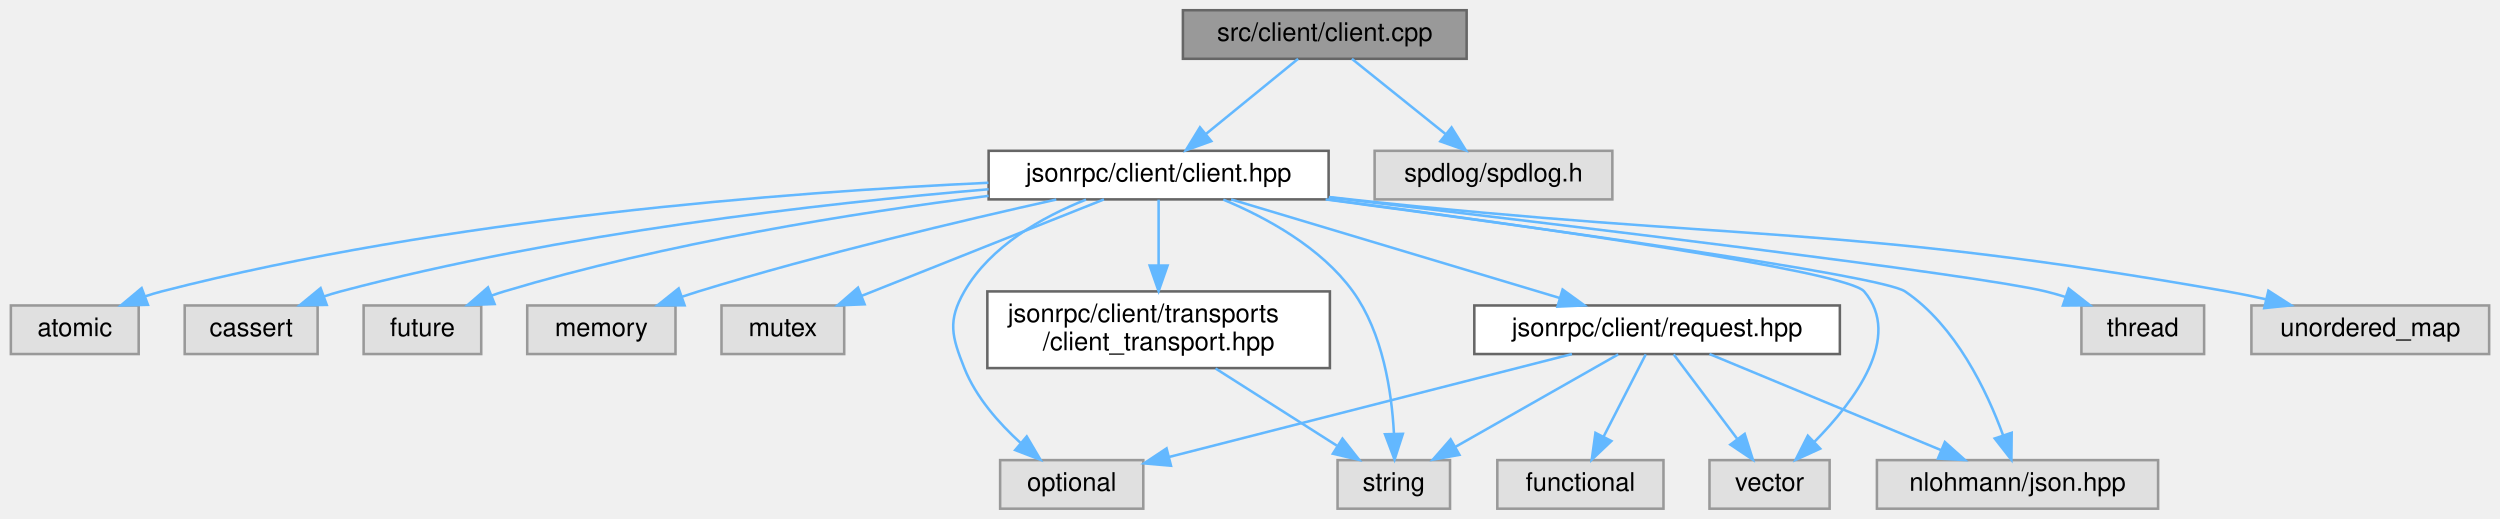
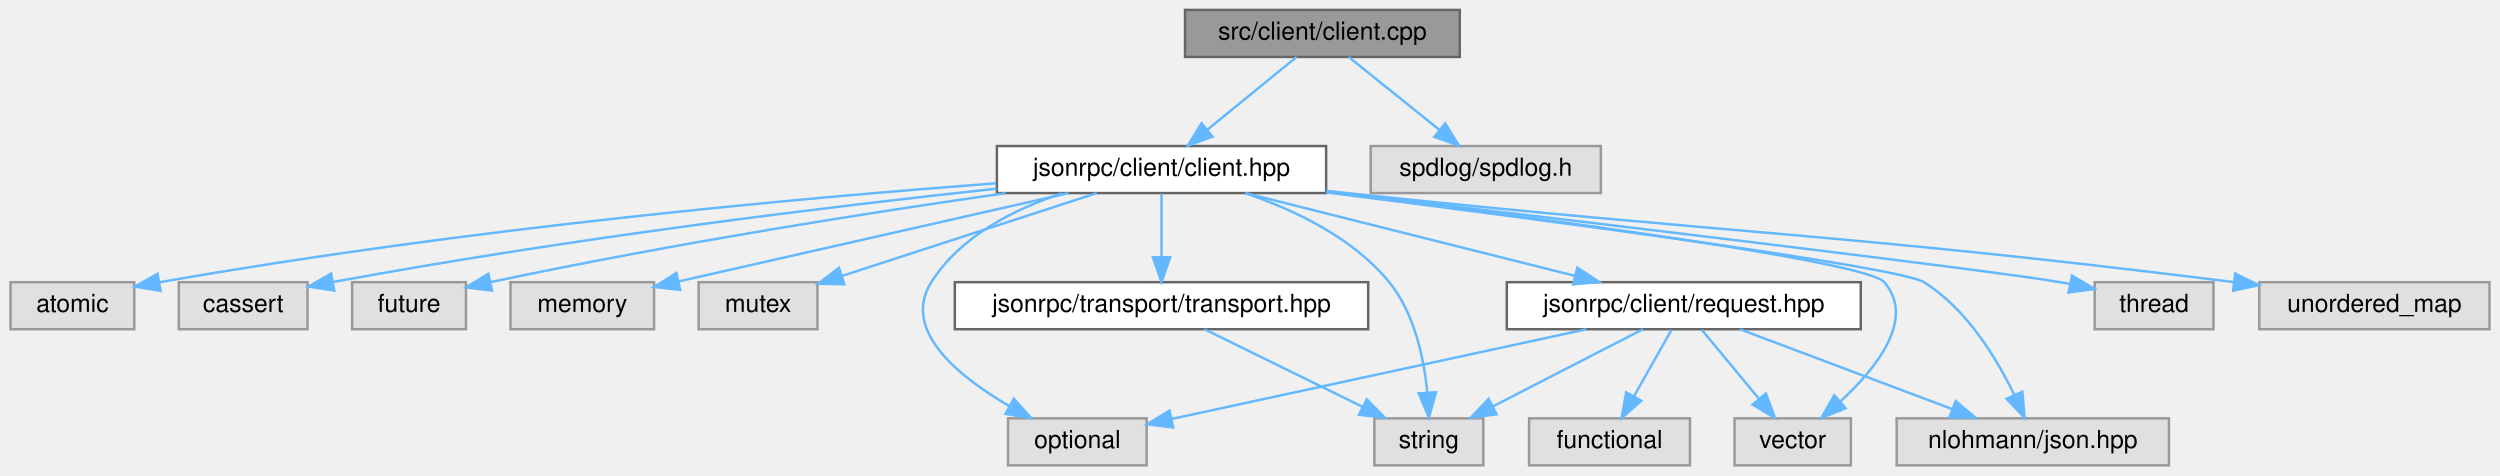
- <svg xmlns="http://www.w3.org/2000/svg" xmlns:xlink="http://www.w3.org/1999/xlink" width="978pt" height="203pt" viewBox="0.00 0.00 977.50 203.00">
-   <g id="graph0" class="graph" transform="scale(1 1) rotate(0) translate(4 199)">
+ <svg xmlns="http://www.w3.org/2000/svg" xmlns:xlink="http://www.w3.org/1999/xlink" width="1010pt" height="192pt" viewBox="0.00 0.00 1009.50 192.00">
+   <g id="graph0" class="graph" transform="scale(1 1) rotate(0) translate(4 188)">
    <g id="Node000001" class="node">
      <g id="a_Node000001">
        <a xlink:title=" ">
-           <polygon fill="#999999" stroke="#666666" points="569.5,-195 458.5,-195 458.5,-176 569.5,-176 569.5,-195" />
-           <text text-anchor="middle" x="514" y="-183" font-family="Helvetica,sans-Serif" font-size="10.00">src/client/client.cpp</text>
+           <polygon fill="#999999" stroke="#666666" points="585.5,-184 474.5,-184 474.5,-165 585.5,-165 585.5,-184" />
+           <text text-anchor="middle" x="530" y="-172" font-family="Helvetica,sans-Serif" font-size="10.00">src/client/client.cpp</text>
        </a>
      </g>
    </g>
    <g id="Node000002" class="node">
      <g id="a_Node000002">
        <a xlink:href="client_8hpp.html" target="_top" xlink:title=" ">
-           <polygon fill="white" stroke="#666666" points="515.5,-140 382.5,-140 382.5,-121 515.5,-121 515.5,-140" />
-           <text text-anchor="middle" x="449" y="-128" font-family="Helvetica,sans-Serif" font-size="10.00">jsonrpc/client/client.hpp</text>
+           <polygon fill="white" stroke="#666666" points="531.5,-129 398.5,-129 398.5,-110 531.5,-110 531.5,-129" />
+           <text text-anchor="middle" x="465" y="-117" font-family="Helvetica,sans-Serif" font-size="10.00">jsonrpc/client/client.hpp</text>
        </a>
      </g>
    </g>
    <g id="edge1_Node000001_Node000002" class="edge">
      <g id="a_edge1_Node000001_Node000002">
        <a xlink:title=" ">
-           <path fill="none" stroke="#63b8ff" d="M503.56,-175.98C493.85,-168.07 479.18,-156.11 467.5,-146.58" />
-           <polygon fill="#63b8ff" stroke="#63b8ff" points="469.6,-143.78 459.63,-140.17 465.17,-149.2 469.6,-143.78" />
+           <path fill="none" stroke="#63b8ff" d="M519.56,-164.98C509.85,-157.07 495.18,-145.11 483.5,-135.58" />
+           <polygon fill="#63b8ff" stroke="#63b8ff" points="485.6,-132.78 475.63,-129.17 481.17,-138.2 485.6,-132.78" />
        </a>
      </g>
    </g>
    <g id="Node000017" class="node">
      <g id="a_Node000017">
        <a xlink:title=" ">
-           <polygon fill="#e0e0e0" stroke="#999999" points="626.5,-140 533.5,-140 533.5,-121 626.5,-121 626.5,-140" />
-           <text text-anchor="middle" x="580" y="-128" font-family="Helvetica,sans-Serif" font-size="10.00">spdlog/spdlog.h</text>
+           <polygon fill="#e0e0e0" stroke="#999999" points="642.5,-129 549.5,-129 549.5,-110 642.5,-110 642.5,-129" />
+           <text text-anchor="middle" x="596" y="-117" font-family="Helvetica,sans-Serif" font-size="10.00">spdlog/spdlog.h</text>
        </a>
      </g>
    </g>
    <g id="edge21_Node000001_Node000017" class="edge">
      <g id="a_edge21_Node000001_Node000017">
        <a xlink:title=" ">
-           <path fill="none" stroke="#63b8ff" d="M524.6,-175.98C534.46,-168.07 549.35,-156.11 561.22,-146.58" />
-           <polygon fill="#63b8ff" stroke="#63b8ff" points="563.6,-149.16 569.2,-140.17 559.21,-143.7 563.6,-149.16" />
+           <path fill="none" stroke="#63b8ff" d="M540.6,-164.98C550.46,-157.07 565.35,-145.11 577.22,-135.58" />
+           <polygon fill="#63b8ff" stroke="#63b8ff" points="579.6,-138.16 585.2,-129.17 575.21,-132.7 579.6,-138.16" />
        </a>
      </g>
    </g>
    <g id="Node000003" class="node">
      <g id="a_Node000003">
        <a xlink:title=" ">
-           <polygon fill="#e0e0e0" stroke="#999999" points="50,-79.5 0,-79.5 0,-60.5 50,-60.5 50,-79.5" />
-           <text text-anchor="middle" x="25" y="-67.5" font-family="Helvetica,sans-Serif" font-size="10.00">atomic</text>
+           <polygon fill="#e0e0e0" stroke="#999999" points="50,-74 0,-74 0,-55 50,-55 50,-74" />
+           <text text-anchor="middle" x="25" y="-62" font-family="Helvetica,sans-Serif" font-size="10.00">atomic</text>
        </a>
      </g>
    </g>
    <g id="edge2_Node000002_Node000003" class="edge">
      <g id="a_edge2_Node000002_Node000003">
        <a xlink:title=" ">
-           <path fill="none" stroke="#63b8ff" d="M382.43,-127.5C303.98,-123.86 170.2,-113.64 59,-85 56.84,-84.44 54.64,-83.78 52.44,-83.04" />
-           <polygon fill="#63b8ff" stroke="#63b8ff" points="53.63,-79.75 43.03,-79.51 51.16,-86.3 53.63,-79.75" />
+           <path fill="none" stroke="#63b8ff" d="M398.15,-113.97C319.48,-108.01 184.82,-95.87 60.26,-73.99" />
+           <polygon fill="#63b8ff" stroke="#63b8ff" points="60.63,-70.5 50.17,-72.2 59.4,-77.4 60.63,-70.5" />
        </a>
      </g>
    </g>
    <g id="Node000004" class="node">
      <g id="a_Node000004">
        <a xlink:title=" ">
-           <polygon fill="#e0e0e0" stroke="#999999" points="120,-79.5 68,-79.5 68,-60.5 120,-60.5 120,-79.5" />
-           <text text-anchor="middle" x="94" y="-67.5" font-family="Helvetica,sans-Serif" font-size="10.00">cassert</text>
+           <polygon fill="#e0e0e0" stroke="#999999" points="120,-74 68,-74 68,-55 120,-55 120,-74" />
+           <text text-anchor="middle" x="94" y="-62" font-family="Helvetica,sans-Serif" font-size="10.00">cassert</text>
        </a>
      </g>
    </g>
    <g id="edge3_Node000002_Node000004" class="edge">
      <g id="a_edge3_Node000002_Node000004">
        <a xlink:title=" ">
-           <path fill="none" stroke="#63b8ff" d="M382.5,-124.97C317.12,-119.42 214.93,-107.8 129,-85 126.84,-84.43 124.64,-83.76 122.44,-83.03" />
-           <polygon fill="#63b8ff" stroke="#63b8ff" points="123.57,-79.72 112.97,-79.56 121.16,-86.29 123.57,-79.72" />
+           <path fill="none" stroke="#63b8ff" d="M398.37,-111.79C332.53,-104.69 228.78,-92.21 130.14,-74.04" />
+           <polygon fill="#63b8ff" stroke="#63b8ff" points="130.78,-70.6 120.31,-72.21 129.5,-77.48 130.78,-70.6" />
        </a>
      </g>
    </g>
    <g id="Node000005" class="node">
      <g id="a_Node000005">
        <a xlink:title=" ">
-           <polygon fill="#e0e0e0" stroke="#999999" points="184,-79.5 138,-79.5 138,-60.5 184,-60.5 184,-79.5" />
-           <text text-anchor="middle" x="161" y="-67.5" font-family="Helvetica,sans-Serif" font-size="10.00">future</text>
+           <polygon fill="#e0e0e0" stroke="#999999" points="184,-74 138,-74 138,-55 184,-55 184,-74" />
+           <text text-anchor="middle" x="161" y="-62" font-family="Helvetica,sans-Serif" font-size="10.00">future</text>
        </a>
      </g>
    </g>
    <g id="edge4_Node000002_Node000005" class="edge">
      <g id="a_edge4_Node000002_Node000005">
        <a xlink:title=" ">
-           <path fill="none" stroke="#63b8ff" d="M382.49,-122.39C330.21,-115.74 255.96,-103.94 193,-85 191.36,-84.51 189.7,-83.95 188.03,-83.36" />
-           <polygon fill="#63b8ff" stroke="#63b8ff" points="189.24,-80.07 178.65,-79.63 186.65,-86.58 189.24,-80.07" />
+           <path fill="none" stroke="#63b8ff" d="M402.01,-109.97C348.95,-102.38 270.85,-90.27 193.88,-74.01" />
+           <polygon fill="#63b8ff" stroke="#63b8ff" points="194.52,-70.57 184.01,-71.9 193.05,-77.41 194.52,-70.57" />
        </a>
      </g>
    </g>
    <g id="Node000006" class="node">
      <g id="a_Node000006">
        <a xlink:title=" ">
-           <polygon fill="#e0e0e0" stroke="#999999" points="260,-79.5 202,-79.5 202,-60.5 260,-60.5 260,-79.5" />
-           <text text-anchor="middle" x="231" y="-67.5" font-family="Helvetica,sans-Serif" font-size="10.00">memory</text>
+           <polygon fill="#e0e0e0" stroke="#999999" points="260,-74 202,-74 202,-55 260,-55 260,-74" />
+           <text text-anchor="middle" x="231" y="-62" font-family="Helvetica,sans-Serif" font-size="10.00">memory</text>
        </a>
      </g>
    </g>
    <g id="edge5_Node000002_Node000006" class="edge">
      <g id="a_edge5_Node000002_Node000006">
        <a xlink:title=" ">
-           <path fill="none" stroke="#63b8ff" d="M408.97,-120.94C372.27,-112.78 316.55,-99.59 269,-85 266.87,-84.35 264.69,-83.64 262.49,-82.9" />
-           <polygon fill="#63b8ff" stroke="#63b8ff" points="263.56,-79.57 252.96,-79.56 261.24,-86.17 263.56,-79.57" />
+           <path fill="none" stroke="#63b8ff" d="M427.4,-109.98C384.23,-100.21 313.73,-84.24 269.98,-74.33" />
+           <polygon fill="#63b8ff" stroke="#63b8ff" points="270.53,-70.86 260,-72.07 268.98,-77.69 270.53,-70.86" />
        </a>
      </g>
    </g>
    <g id="Node000007" class="node">
      <g id="a_Node000007">
        <a xlink:title=" ">
-           <polygon fill="#e0e0e0" stroke="#999999" points="326,-79.5 278,-79.5 278,-60.5 326,-60.5 326,-79.5" />
-           <text text-anchor="middle" x="302" y="-67.5" font-family="Helvetica,sans-Serif" font-size="10.00">mutex</text>
+           <polygon fill="#e0e0e0" stroke="#999999" points="326,-74 278,-74 278,-55 326,-55 326,-74" />
+           <text text-anchor="middle" x="302" y="-62" font-family="Helvetica,sans-Serif" font-size="10.00">mutex</text>
        </a>
      </g>
    </g>
    <g id="edge6_Node000002_Node000007" class="edge">
      <g id="a_edge6_Node000002_Node000007">
        <a xlink:title=" ">
-           <path fill="none" stroke="#63b8ff" d="M427.62,-120.99C402.69,-111.07 361.28,-94.59 332.86,-83.28" />
-           <polygon fill="#63b8ff" stroke="#63b8ff" points="333.99,-79.96 323.4,-79.52 331.4,-86.47 333.99,-79.96" />
+           <path fill="none" stroke="#63b8ff" d="M438.81,-109.98C410.92,-100.91 366.66,-86.52 336.07,-76.58" />
+           <polygon fill="#63b8ff" stroke="#63b8ff" points="336.85,-73.15 326.26,-73.39 334.69,-79.81 336.85,-73.15" />
        </a>
      </g>
    </g>
    <g id="Node000008" class="node">
      <g id="a_Node000008">
        <a xlink:title=" ">
-           <polygon fill="#e0e0e0" stroke="#999999" points="443,-19 387,-19 387,0 443,0 443,-19" />
-           <text text-anchor="middle" x="415" y="-7" font-family="Helvetica,sans-Serif" font-size="10.00">optional</text>
+           <polygon fill="#e0e0e0" stroke="#999999" points="459,-19 403,-19 403,0 459,0 459,-19" />
+           <text text-anchor="middle" x="431" y="-7" font-family="Helvetica,sans-Serif" font-size="10.00">optional</text>
        </a>
      </g>
    </g>
    <g id="edge7_Node000002_Node000008" class="edge">
      <g id="a_edge7_Node000002_Node000008">
        <a xlink:title=" ">
-           <path fill="none" stroke="#63b8ff" d="M420.61,-120.92C403.54,-114.13 383.19,-102.77 373,-85 366.37,-73.43 368.08,-67.39 373,-55 377.52,-43.63 386.47,-33.48 394.96,-25.76" />
-           <polygon fill="#63b8ff" stroke="#63b8ff" points="397.41,-28.27 402.79,-19.14 392.89,-22.92 397.41,-28.27" />
+           <path fill="none" stroke="#63b8ff" d="M424.8,-109.87C405.31,-103.45 383.64,-92.48 372,-74 359.84,-54.7 382.76,-36 403.49,-23.95" />
+           <polygon fill="#63b8ff" stroke="#63b8ff" points="405.33,-26.93 412.42,-19.05 401.97,-20.79 405.33,-26.93" />
        </a>
      </g>
    </g>
    <g id="Node000009" class="node">
      <g id="a_Node000009">
        <a xlink:title=" ">
-           <polygon fill="#e0e0e0" stroke="#999999" points="563,-19 519,-19 519,0 563,0 563,-19" />
-           <text text-anchor="middle" x="541" y="-7" font-family="Helvetica,sans-Serif" font-size="10.00">string</text>
+           <polygon fill="#e0e0e0" stroke="#999999" points="595,-19 551,-19 551,0 595,0 595,-19" />
+           <text text-anchor="middle" x="573" y="-7" font-family="Helvetica,sans-Serif" font-size="10.00">string</text>
        </a>
      </g>
    </g>
    <g id="edge8_Node000002_Node000009" class="edge">
      <g id="a_edge8_Node000002_Node000009">
        <a xlink:title=" ">
-           <path fill="none" stroke="#63b8ff" d="M474.31,-120.9C491.21,-113.86 512.54,-102.22 525,-85 536.73,-68.79 540.18,-45.72 541.05,-29.56" />
-           <polygon fill="#63b8ff" stroke="#63b8ff" points="544.55,-29.29 541.3,-19.21 537.56,-29.12 544.55,-29.29" />
+           <path fill="none" stroke="#63b8ff" d="M498.88,-109.92C518.57,-103.25 542.32,-92.02 557,-74 567.21,-61.47 571.01,-43.27 572.38,-29.56" />
+           <polygon fill="#63b8ff" stroke="#63b8ff" points="575.89,-29.53 573.04,-19.33 568.9,-29.08 575.89,-29.53" />
        </a>
      </g>
    </g>
    <g id="Node000010" class="node">
      <g id="a_Node000010">
        <a xlink:title=" ">
-           <polygon fill="#e0e0e0" stroke="#999999" points="858,-79.5 810,-79.5 810,-60.5 858,-60.5 858,-79.5" />
-           <text text-anchor="middle" x="834" y="-67.5" font-family="Helvetica,sans-Serif" font-size="10.00">thread</text>
+           <polygon fill="#e0e0e0" stroke="#999999" points="890,-74 842,-74 842,-55 890,-55 890,-74" />
+           <text text-anchor="middle" x="866" y="-62" font-family="Helvetica,sans-Serif" font-size="10.00">thread</text>
        </a>
      </g>
    </g>
    <g id="edge9_Node000002_Node000010" class="edge">
      <g id="a_edge9_Node000002_Node000010">
        <a xlink:title=" ">
-           <path fill="none" stroke="#63b8ff" d="M515.57,-121.78C608.69,-110.86 769.45,-91.5 796,-85 798.51,-84.39 801.08,-83.66 803.65,-82.86" />
-           <polygon fill="#63b8ff" stroke="#63b8ff" points="805.02,-86.1 813.36,-79.56 802.76,-79.47 805.02,-86.1" />
+           <path fill="none" stroke="#63b8ff" d="M531.72,-110.68C628.54,-99.28 799.57,-78.91 828,-74 829.27,-73.78 830.57,-73.55 831.88,-73.3" />
+           <polygon fill="#63b8ff" stroke="#63b8ff" points="832.85,-76.67 841.95,-71.25 831.45,-69.81 832.85,-76.67" />
        </a>
      </g>
    </g>
    <g id="Node000011" class="node">
      <g id="a_Node000011">
        <a xlink:title=" ">
-           <polygon fill="#e0e0e0" stroke="#999999" points="969.5,-79.5 876.5,-79.5 876.5,-60.5 969.5,-60.5 969.5,-79.5" />
-           <text text-anchor="middle" x="923" y="-67.5" font-family="Helvetica,sans-Serif" font-size="10.00">unordered_map</text>
+           <polygon fill="#e0e0e0" stroke="#999999" points="1001.5,-74 908.5,-74 908.5,-55 1001.5,-55 1001.5,-74" />
+           <text text-anchor="middle" x="955" y="-62" font-family="Helvetica,sans-Serif" font-size="10.00">unordered_map</text>
        </a>
      </g>
    </g>
    <g id="edge10_Node000002_Node000011" class="edge">
      <g id="a_edge10_Node000002_Node000011">
        <a xlink:title=" ">
-           <path fill="none" stroke="#63b8ff" d="M515.65,-121.92C518.47,-121.61 521.26,-121.3 524,-121 676.38,-104.37 716.05,-111.65 867,-85 871.99,-84.12 877.2,-83.04 882.34,-81.87" />
-           <polygon fill="#63b8ff" stroke="#63b8ff" points="883.15,-85.28 892.06,-79.56 881.53,-78.47 883.15,-85.28" />
+           <path fill="none" stroke="#63b8ff" d="M531.65,-110.9C534.47,-110.59 537.26,-110.29 540,-110 696.18,-93.32 738.19,-94 898.07,-74.05" />
+           <polygon fill="#63b8ff" stroke="#63b8ff" points="898.79,-77.49 908.27,-72.77 897.92,-70.55 898.79,-77.49" />
        </a>
      </g>
    </g>
    <g id="Node000012" class="node">
      <g id="a_Node000012">
        <a xlink:title=" ">
-           <polygon fill="#e0e0e0" stroke="#999999" points="711.5,-19 664.5,-19 664.5,0 711.5,0 711.5,-19" />
-           <text text-anchor="middle" x="688" y="-7" font-family="Helvetica,sans-Serif" font-size="10.00">vector</text>
+           <polygon fill="#e0e0e0" stroke="#999999" points="743.5,-19 696.5,-19 696.5,0 743.5,0 743.5,-19" />
+           <text text-anchor="middle" x="720" y="-7" font-family="Helvetica,sans-Serif" font-size="10.00">vector</text>
        </a>
      </g>
    </g>
    <g id="edge11_Node000002_Node000012" class="edge">
      <g id="a_edge11_Node000002_Node000012">
        <a xlink:title=" ">
-           <path fill="none" stroke="#63b8ff" d="M515.42,-120.97C594.9,-110.45 718.2,-92.98 725,-85 740.13,-67.24 721.42,-42.22 705.57,-26.18" />
-           <polygon fill="#63b8ff" stroke="#63b8ff" points="707.81,-23.49 698.17,-19.1 702.97,-28.55 707.81,-23.49" />
+           <path fill="none" stroke="#63b8ff" d="M531.65,-110.55C615.54,-100.23 749.68,-82.52 757,-74 769.7,-59.22 754.08,-39.48 739.41,-25.95" />
+           <polygon fill="#63b8ff" stroke="#63b8ff" points="741.39,-23.04 731.54,-19.15 736.82,-28.34 741.39,-23.04" />
        </a>
      </g>
    </g>
    <g id="Node000013" class="node">
      <g id="a_Node000013">
        <a xlink:title=" ">
-           <polygon fill="#e0e0e0" stroke="#999999" points="840,-19 730,-19 730,0 840,0 840,-19" />
-           <text text-anchor="middle" x="785" y="-7" font-family="Helvetica,sans-Serif" font-size="10.00">nlohmann/json.hpp</text>
+           <polygon fill="#e0e0e0" stroke="#999999" points="872,-19 762,-19 762,0 872,0 872,-19" />
+           <text text-anchor="middle" x="817" y="-7" font-family="Helvetica,sans-Serif" font-size="10.00">nlohmann/json.hpp</text>
        </a>
      </g>
    </g>
    <g id="edge12_Node000002_Node000013" class="edge">
      <g id="a_edge12_Node000002_Node000013">
        <a xlink:title=" ">
-           <path fill="none" stroke="#63b8ff" d="M514.34,-120.98C597.52,-109.93 731.67,-91.31 741,-85 760.79,-71.63 772.97,-46.13 779.36,-28.72" />
-           <polygon fill="#63b8ff" stroke="#63b8ff" points="782.72,-29.71 782.61,-19.11 776.09,-27.47 782.72,-29.71" />
+           <path fill="none" stroke="#63b8ff" d="M531.62,-110.25C619.08,-99.21 762.82,-80.3 773,-74 790.24,-63.33 802.46,-43.13 809.57,-28.37" />
+           <polygon fill="#63b8ff" stroke="#63b8ff" points="812.79,-29.76 813.69,-19.2 806.4,-26.89 812.79,-29.76" />
        </a>
      </g>
    </g>
    <g id="Node000014" class="node">
      <g id="a_Node000014">
        <a xlink:href="client_2request_8hpp.html" target="_top" xlink:title=" ">
-           <polygon fill="white" stroke="#666666" points="715.5,-79.5 572.5,-79.5 572.5,-60.5 715.5,-60.5 715.5,-79.5" />
-           <text text-anchor="middle" x="644" y="-67.5" font-family="Helvetica,sans-Serif" font-size="10.00">jsonrpc/client/request.hpp</text>
+           <polygon fill="white" stroke="#666666" points="747.5,-74 604.5,-74 604.5,-55 747.5,-55 747.5,-74" />
+           <text text-anchor="middle" x="676" y="-62" font-family="Helvetica,sans-Serif" font-size="10.00">jsonrpc/client/request.hpp</text>
        </a>
      </g>
    </g>
    <g id="edge13_Node000002_Node000014" class="edge">
      <g id="a_edge13_Node000002_Node000014">
        <a xlink:title=" ">
-           <path fill="none" stroke="#63b8ff" d="M477.35,-120.99C511.29,-110.81 568.26,-93.72 605.99,-82.4" />
-           <polygon fill="#63b8ff" stroke="#63b8ff" points="607.04,-85.74 615.61,-79.52 605.03,-79.04 607.04,-85.74" />
+           <path fill="none" stroke="#63b8ff" d="M498.9,-109.98C535.02,-100.91 592.32,-86.52 631.92,-76.57" />
+           <polygon fill="#63b8ff" stroke="#63b8ff" points="632.99,-79.91 641.83,-74.08 631.28,-73.12 632.99,-79.91" />
        </a>
      </g>
    </g>
    <g id="Node000016" class="node">
      <g id="a_Node000016">
-         <a xlink:href="client__transport_8hpp.html" target="_top" xlink:title=" ">
-           <polygon fill="white" stroke="#666666" points="516,-85 382,-85 382,-55 516,-55 516,-85" />
-           <text text-anchor="start" x="390" y="-73" font-family="Helvetica,sans-Serif" font-size="10.00">jsonrpc/client/transports</text>
-           <text text-anchor="middle" x="449" y="-62" font-family="Helvetica,sans-Serif" font-size="10.00">/client_transport.hpp</text>
+         <a xlink:href="transport_8hpp.html" target="_top" xlink:title=" ">
+           <polygon fill="white" stroke="#666666" points="548.5,-74 381.5,-74 381.5,-55 548.5,-55 548.5,-74" />
+           <text text-anchor="middle" x="465" y="-62" font-family="Helvetica,sans-Serif" font-size="10.00">jsonrpc/transport/transport.hpp</text>
        </a>
      </g>
    </g>
    <g id="edge19_Node000002_Node000016" class="edge">
      <g id="a_edge19_Node000002_Node000016">
        <a xlink:title=" ">
-           <path fill="none" stroke="#63b8ff" d="M449,-120.87C449,-114.11 449,-104.35 449,-95.26" />
-           <polygon fill="#63b8ff" stroke="#63b8ff" points="452.5,-95.11 449,-85.11 445.5,-95.11 452.5,-95.11" />
+           <path fill="none" stroke="#63b8ff" d="M465,-109.75C465,-102.8 465,-92.85 465,-84.13" />
+           <polygon fill="#63b8ff" stroke="#63b8ff" points="468.5,-84.09 465,-74.09 461.5,-84.09 468.5,-84.09" />
        </a>
      </g>
    </g>
    <g id="edge15_Node000014_Node000008" class="edge">
      <g id="a_edge15_Node000014_Node000008">
        <a xlink:title=" ">
-           <path fill="none" stroke="#63b8ff" d="M610.7,-60.49C568.81,-49.79 497.04,-31.46 453.04,-20.22" />
-           <polygon fill="#63b8ff" stroke="#63b8ff" points="453.84,-16.81 443.28,-17.73 452.11,-23.59 453.84,-16.81" />
+           <path fill="none" stroke="#63b8ff" d="M636.64,-54.98C590.48,-45 514.52,-28.57 468.98,-18.72" />
+           <polygon fill="#63b8ff" stroke="#63b8ff" points="469.71,-15.29 459.19,-16.6 468.23,-22.13 469.71,-15.29" />
        </a>
      </g>
    </g>
    <g id="edge16_Node000014_Node000009" class="edge">
      <g id="a_edge16_Node000014_Node000009">
        <a xlink:title=" ">
-           <path fill="none" stroke="#63b8ff" d="M628.8,-60.37C611.99,-50.82 584.68,-35.31 564.98,-24.12" />
-           <polygon fill="#63b8ff" stroke="#63b8ff" points="566.68,-21.06 556.26,-19.17 563.23,-27.15 566.68,-21.06" />
+           <path fill="none" stroke="#63b8ff" d="M659.45,-54.98C643.11,-46.57 617.87,-33.59 598.87,-23.81" />
+           <polygon fill="#63b8ff" stroke="#63b8ff" points="600.34,-20.63 589.85,-19.17 597.14,-26.86 600.34,-20.63" />
        </a>
      </g>
    </g>
    <g id="edge17_Node000014_Node000012" class="edge">
      <g id="a_edge17_Node000014_Node000012">
        <a xlink:title=" ">
-           <path fill="none" stroke="#63b8ff" d="M650.49,-60.37C656.99,-51.73 667.16,-38.2 675.28,-27.42" />
-           <polygon fill="#63b8ff" stroke="#63b8ff" points="678.27,-29.26 681.48,-19.17 672.67,-25.06 678.27,-29.26" />
+           <path fill="none" stroke="#63b8ff" d="M683.27,-54.75C689.54,-47.18 698.79,-36.05 706.43,-26.84" />
+           <polygon fill="#63b8ff" stroke="#63b8ff" points="709.17,-29.02 712.87,-19.09 703.79,-24.55 709.17,-29.02" />
        </a>
      </g>
    </g>
    <g id="edge18_Node000014_Node000013" class="edge">
      <g id="a_edge18_Node000014_Node000013">
        <a xlink:title=" ">
-           <path fill="none" stroke="#63b8ff" d="M664.5,-60.49C688.31,-50.62 727.79,-34.23 755.04,-22.93" />
-           <polygon fill="#63b8ff" stroke="#63b8ff" points="756.58,-26.08 764.47,-19.02 753.89,-19.62 756.58,-26.08" />
+           <path fill="none" stroke="#63b8ff" d="M698.65,-54.98C721.85,-46.27 758.12,-32.63 784.4,-22.75" />
+           <polygon fill="#63b8ff" stroke="#63b8ff" points="785.8,-25.97 793.93,-19.17 783.34,-19.41 785.8,-25.97" />
        </a>
      </g>
    </g>
    <g id="Node000015" class="node">
      <g id="a_Node000015">
        <a xlink:title=" ">
-           <polygon fill="#e0e0e0" stroke="#999999" points="646.5,-19 581.5,-19 581.5,0 646.5,0 646.5,-19" />
-           <text text-anchor="middle" x="614" y="-7" font-family="Helvetica,sans-Serif" font-size="10.00">functional</text>
+           <polygon fill="#e0e0e0" stroke="#999999" points="678.5,-19 613.5,-19 613.5,0 678.5,0 678.5,-19" />
+           <text text-anchor="middle" x="646" y="-7" font-family="Helvetica,sans-Serif" font-size="10.00">functional</text>
        </a>
      </g>
    </g>
    <g id="edge14_Node000014_Node000015" class="edge">
      <g id="a_edge14_Node000014_Node000015">
        <a xlink:title=" ">
-           <path fill="none" stroke="#63b8ff" d="M639.57,-60.37C635.23,-51.9 628.48,-38.74 623.01,-28.07" />
-           <polygon fill="#63b8ff" stroke="#63b8ff" points="626.12,-26.47 618.44,-19.17 619.89,-29.66 626.12,-26.47" />
+           <path fill="none" stroke="#63b8ff" d="M671.05,-54.75C666.94,-47.49 660.97,-36.95 655.9,-27.98" />
+           <polygon fill="#63b8ff" stroke="#63b8ff" points="658.83,-26.07 650.86,-19.09 652.74,-29.52 658.83,-26.07" />
        </a>
      </g>
    </g>
    <g id="edge20_Node000016_Node000009" class="edge">
      <g id="a_edge20_Node000016_Node000009">
        <a xlink:title=" ">
-           <path fill="none" stroke="#63b8ff" d="M471.27,-54.84C485.67,-45.68 504.33,-33.82 518.73,-24.66" />
-           <polygon fill="#63b8ff" stroke="#63b8ff" points="520.92,-27.41 527.48,-19.09 517.17,-21.51 520.92,-27.41" />
+           <path fill="none" stroke="#63b8ff" d="M482.35,-54.98C499.57,-46.54 526.2,-33.47 546.15,-23.68" />
+           <polygon fill="#63b8ff" stroke="#63b8ff" points="547.9,-26.72 555.33,-19.17 544.81,-20.43 547.9,-26.72" />
        </a>
      </g>
    </g>
  </g>
</svg>
